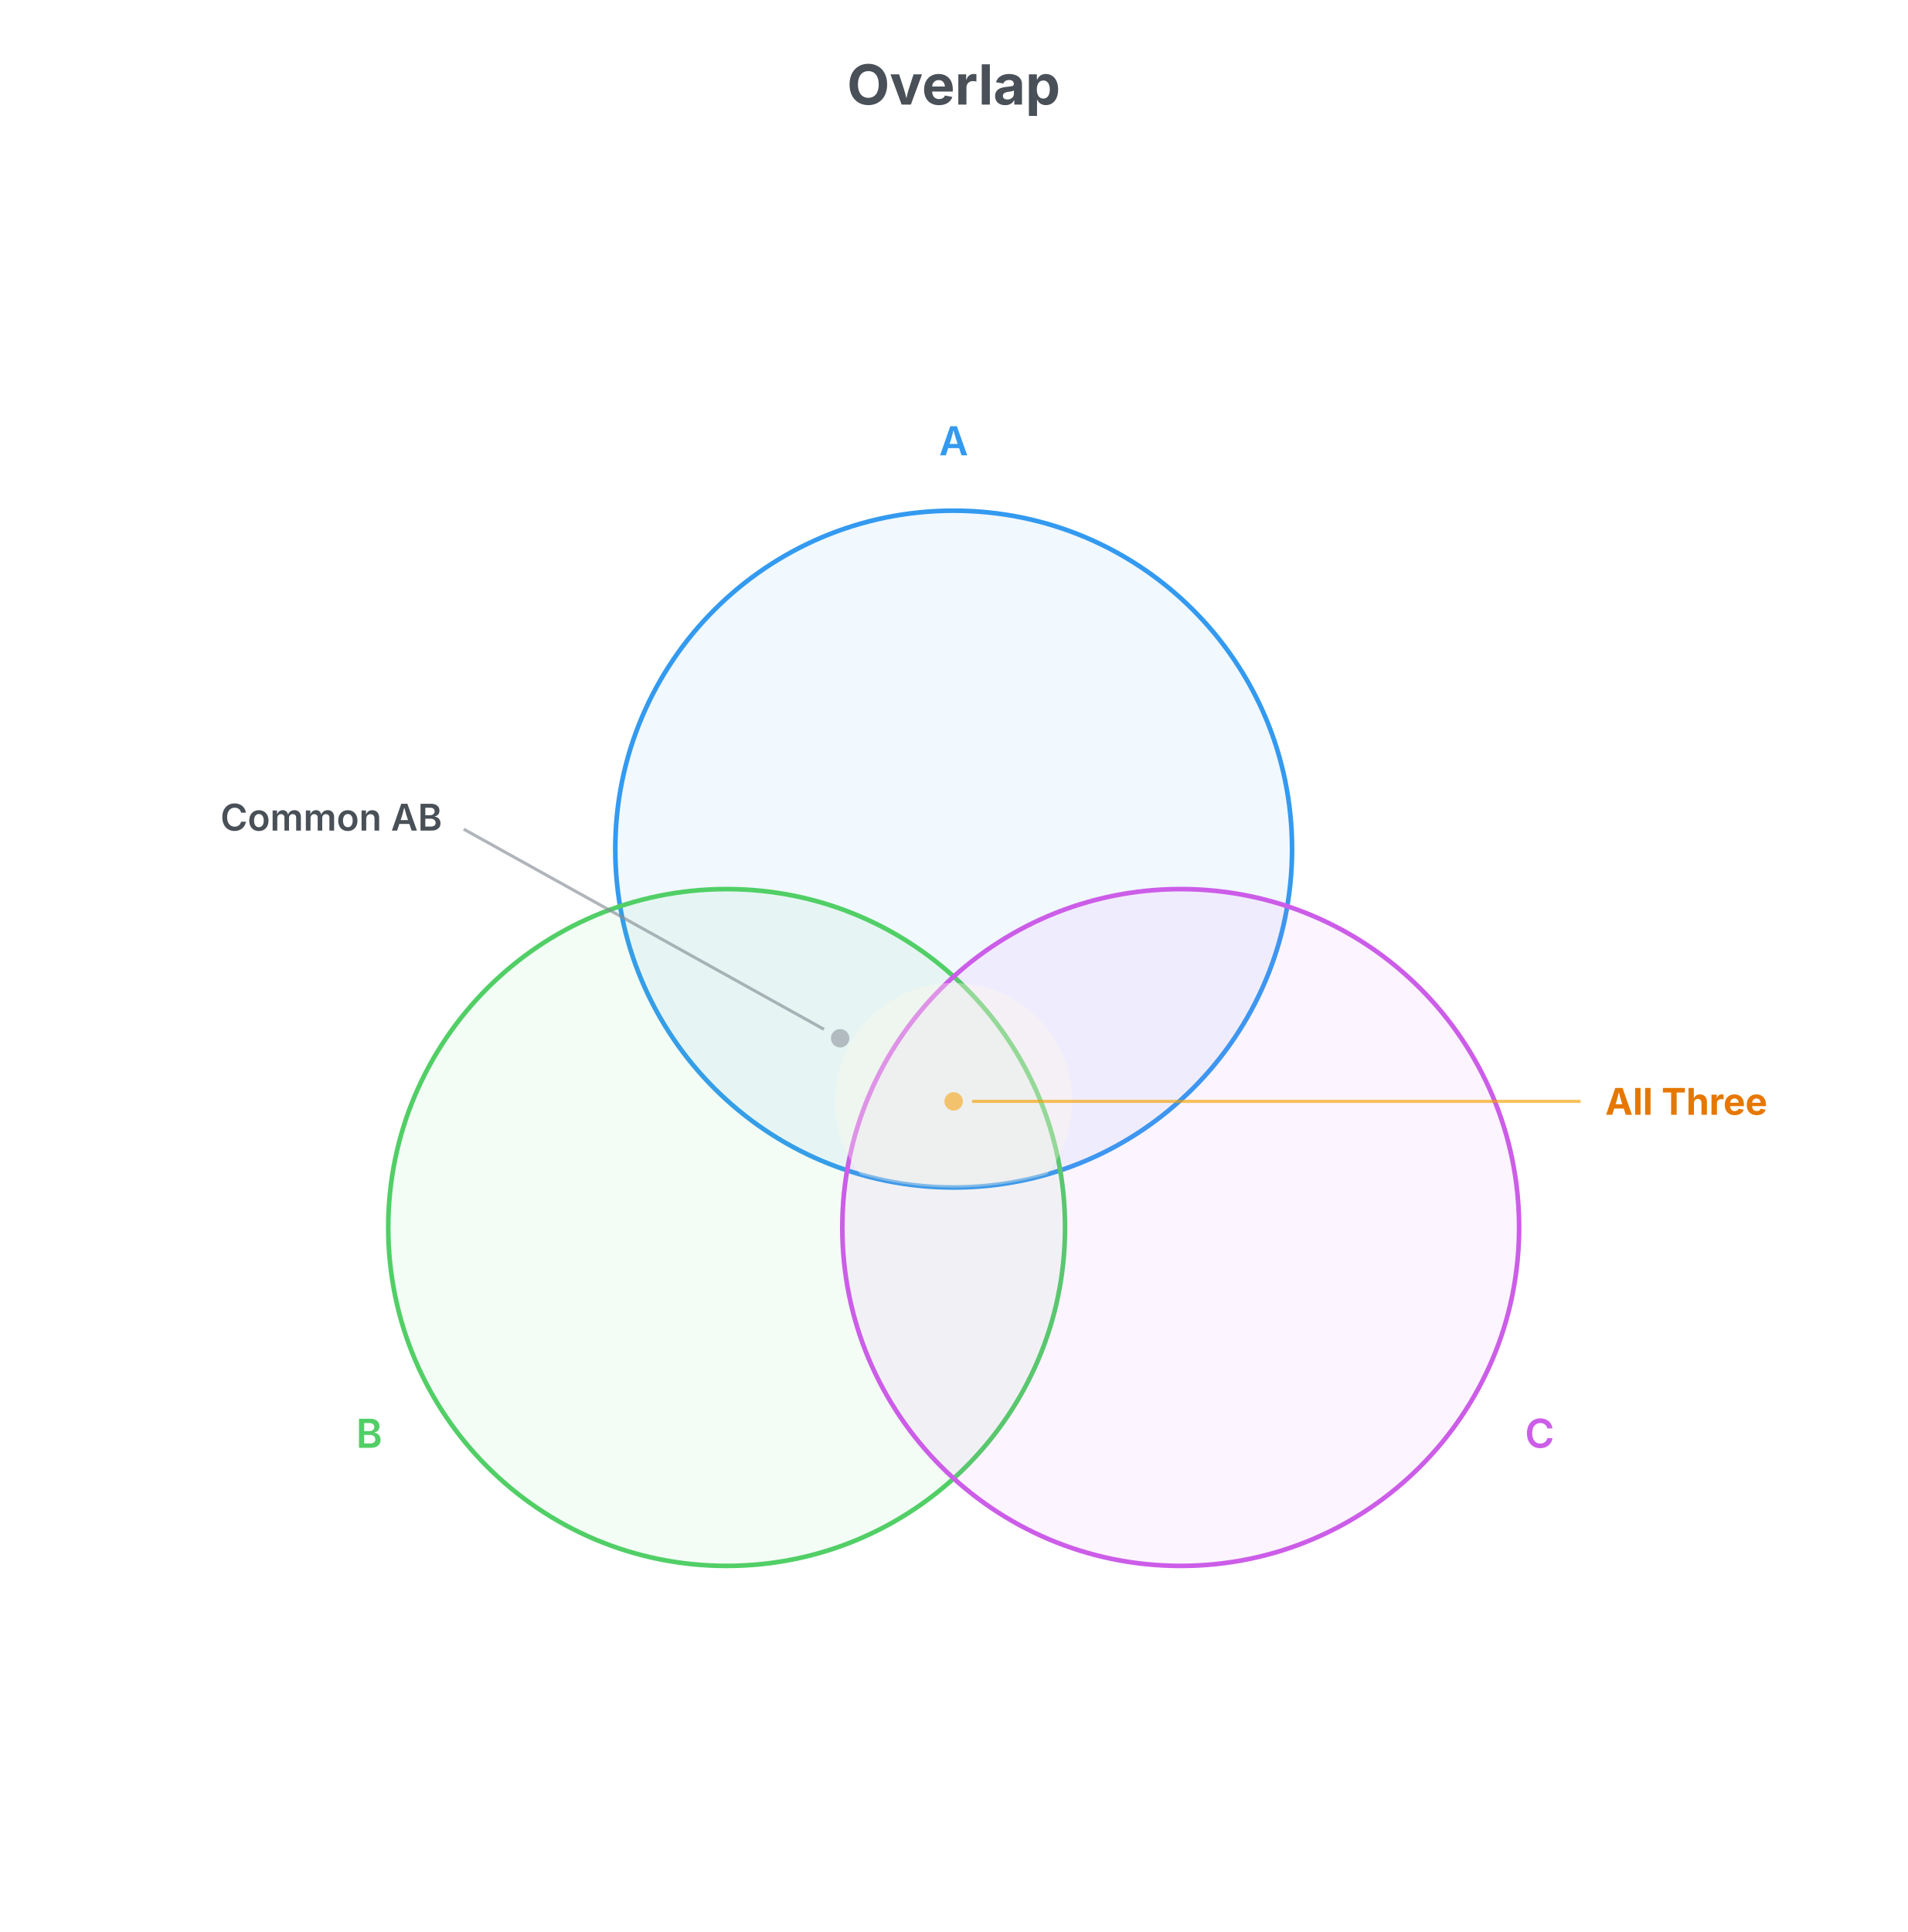
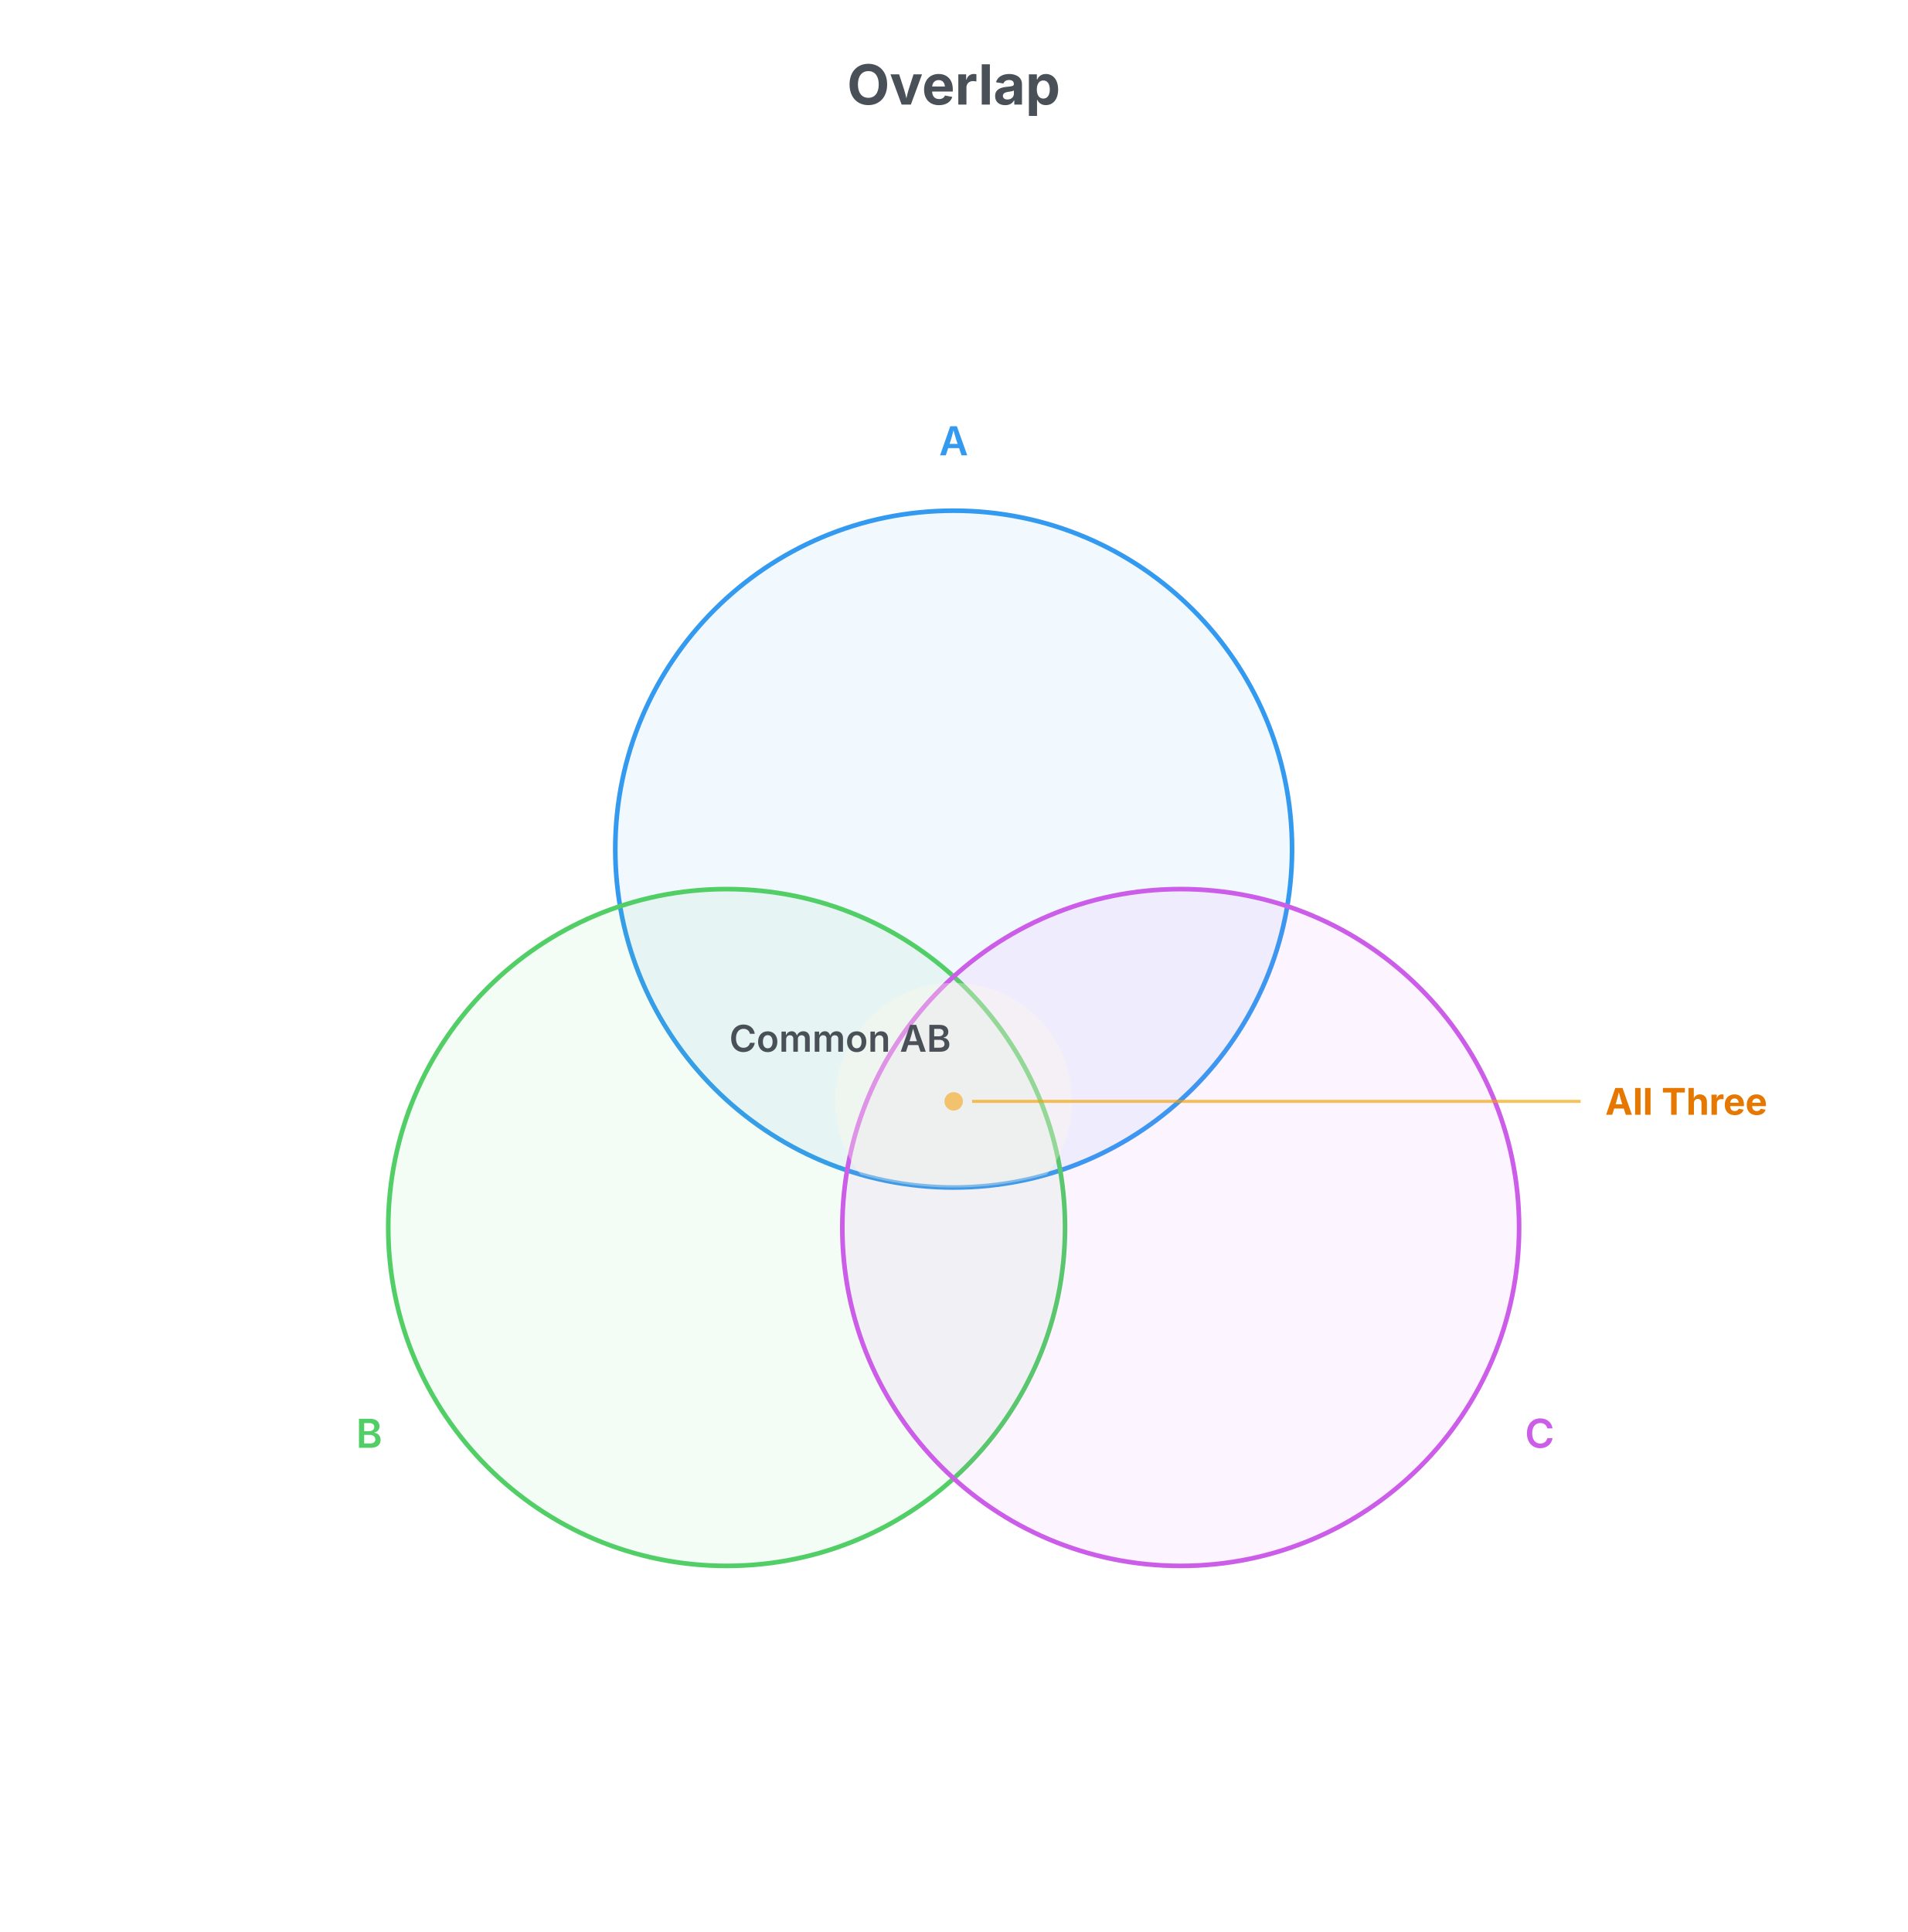
<svg xmlns="http://www.w3.org/2000/svg" width="620" height="628" viewBox="0 0 620 628" id="vn-1">
  <text x="310" y="34" text-anchor="middle" font-family="Inter, system-ui, -apple-system, sans-serif" font-size="18" font-weight="700" fill="#495057">Overlap</text>
  <g class="venn-diagram" transform="translate(0,48)">
    <defs>
      <clipPath id="vn-1-clip0">
        <circle cx="310" cy="228" r="110" />
      </clipPath>
      <clipPath id="vn-1-clip1">
        <circle cx="236.2" cy="351" r="110" />
      </clipPath>
      <clipPath id="vn-1-clip2">
        <circle cx="383.8" cy="351" r="110" />
      </clipPath>
    </defs>
    <circle cx="310" cy="228" r="110" fill="#339af0" fill-opacity="0.07" stroke="#339af0" stroke-width="1.5" />
    <circle cx="236.2" cy="351" r="110" fill="#51cf66" fill-opacity="0.07" stroke="#51cf66" stroke-width="1.5" />
    <circle cx="383.8" cy="351" r="110" fill="#cc5de8" fill-opacity="0.07" stroke="#cc5de8" stroke-width="1.5" />
    <circle cx="310" cy="310" r="38.5" fill="#fff7e6" fill-opacity="0.35" stroke="none" clip-path="url(#vn-1-clip0)" />
-     <circle cx="273.1" cy="289.5" r="3" fill="#868e96" opacity="0.55" />
-     <line x1="267.855" y1="286.586" x2="150.718" y2="221.51" stroke="#868e96" stroke-width="1" opacity="0.65" />
-     <text x="143.725" y="217.625" text-anchor="end" dominant-baseline="central" font-family="Inter, system-ui, -apple-system, sans-serif" font-size="12" font-weight="600" fill="#495057">Common AB</text>
+     <text x="273.1" y="289.5" text-anchor="middle" dominant-baseline="central" font-family="Inter, system-ui, -apple-system, sans-serif" font-size="12" font-weight="600" fill="#495057">Common AB</text>
    <circle cx="310" cy="310" r="3" fill="#f59f00" opacity="0.55" />
    <line x1="316" y1="310" x2="513.8" y2="310" stroke="#f59f00" stroke-width="1" opacity="0.65" />
    <text x="521.8" y="310" text-anchor="start" dominant-baseline="central" font-family="Inter, system-ui, -apple-system, sans-serif" font-size="12" font-weight="700" fill="#e67700">All Three</text>
    <text x="310" y="100" text-anchor="middle" dominant-baseline="auto" font-family="Inter, system-ui, -apple-system, sans-serif" font-size="13" font-weight="600" fill="#339af0">A</text>
    <text x="124.308" y="413.162" text-anchor="end" dominant-baseline="hanging" font-family="Inter, system-ui, -apple-system, sans-serif" font-size="13" font-weight="600" fill="#51cf66">B</text>
    <text x="495.692" y="413.162" text-anchor="start" dominant-baseline="hanging" font-family="Inter, system-ui, -apple-system, sans-serif" font-size="13" font-weight="600" fill="#cc5de8">C</text>
  </g>
</svg>
